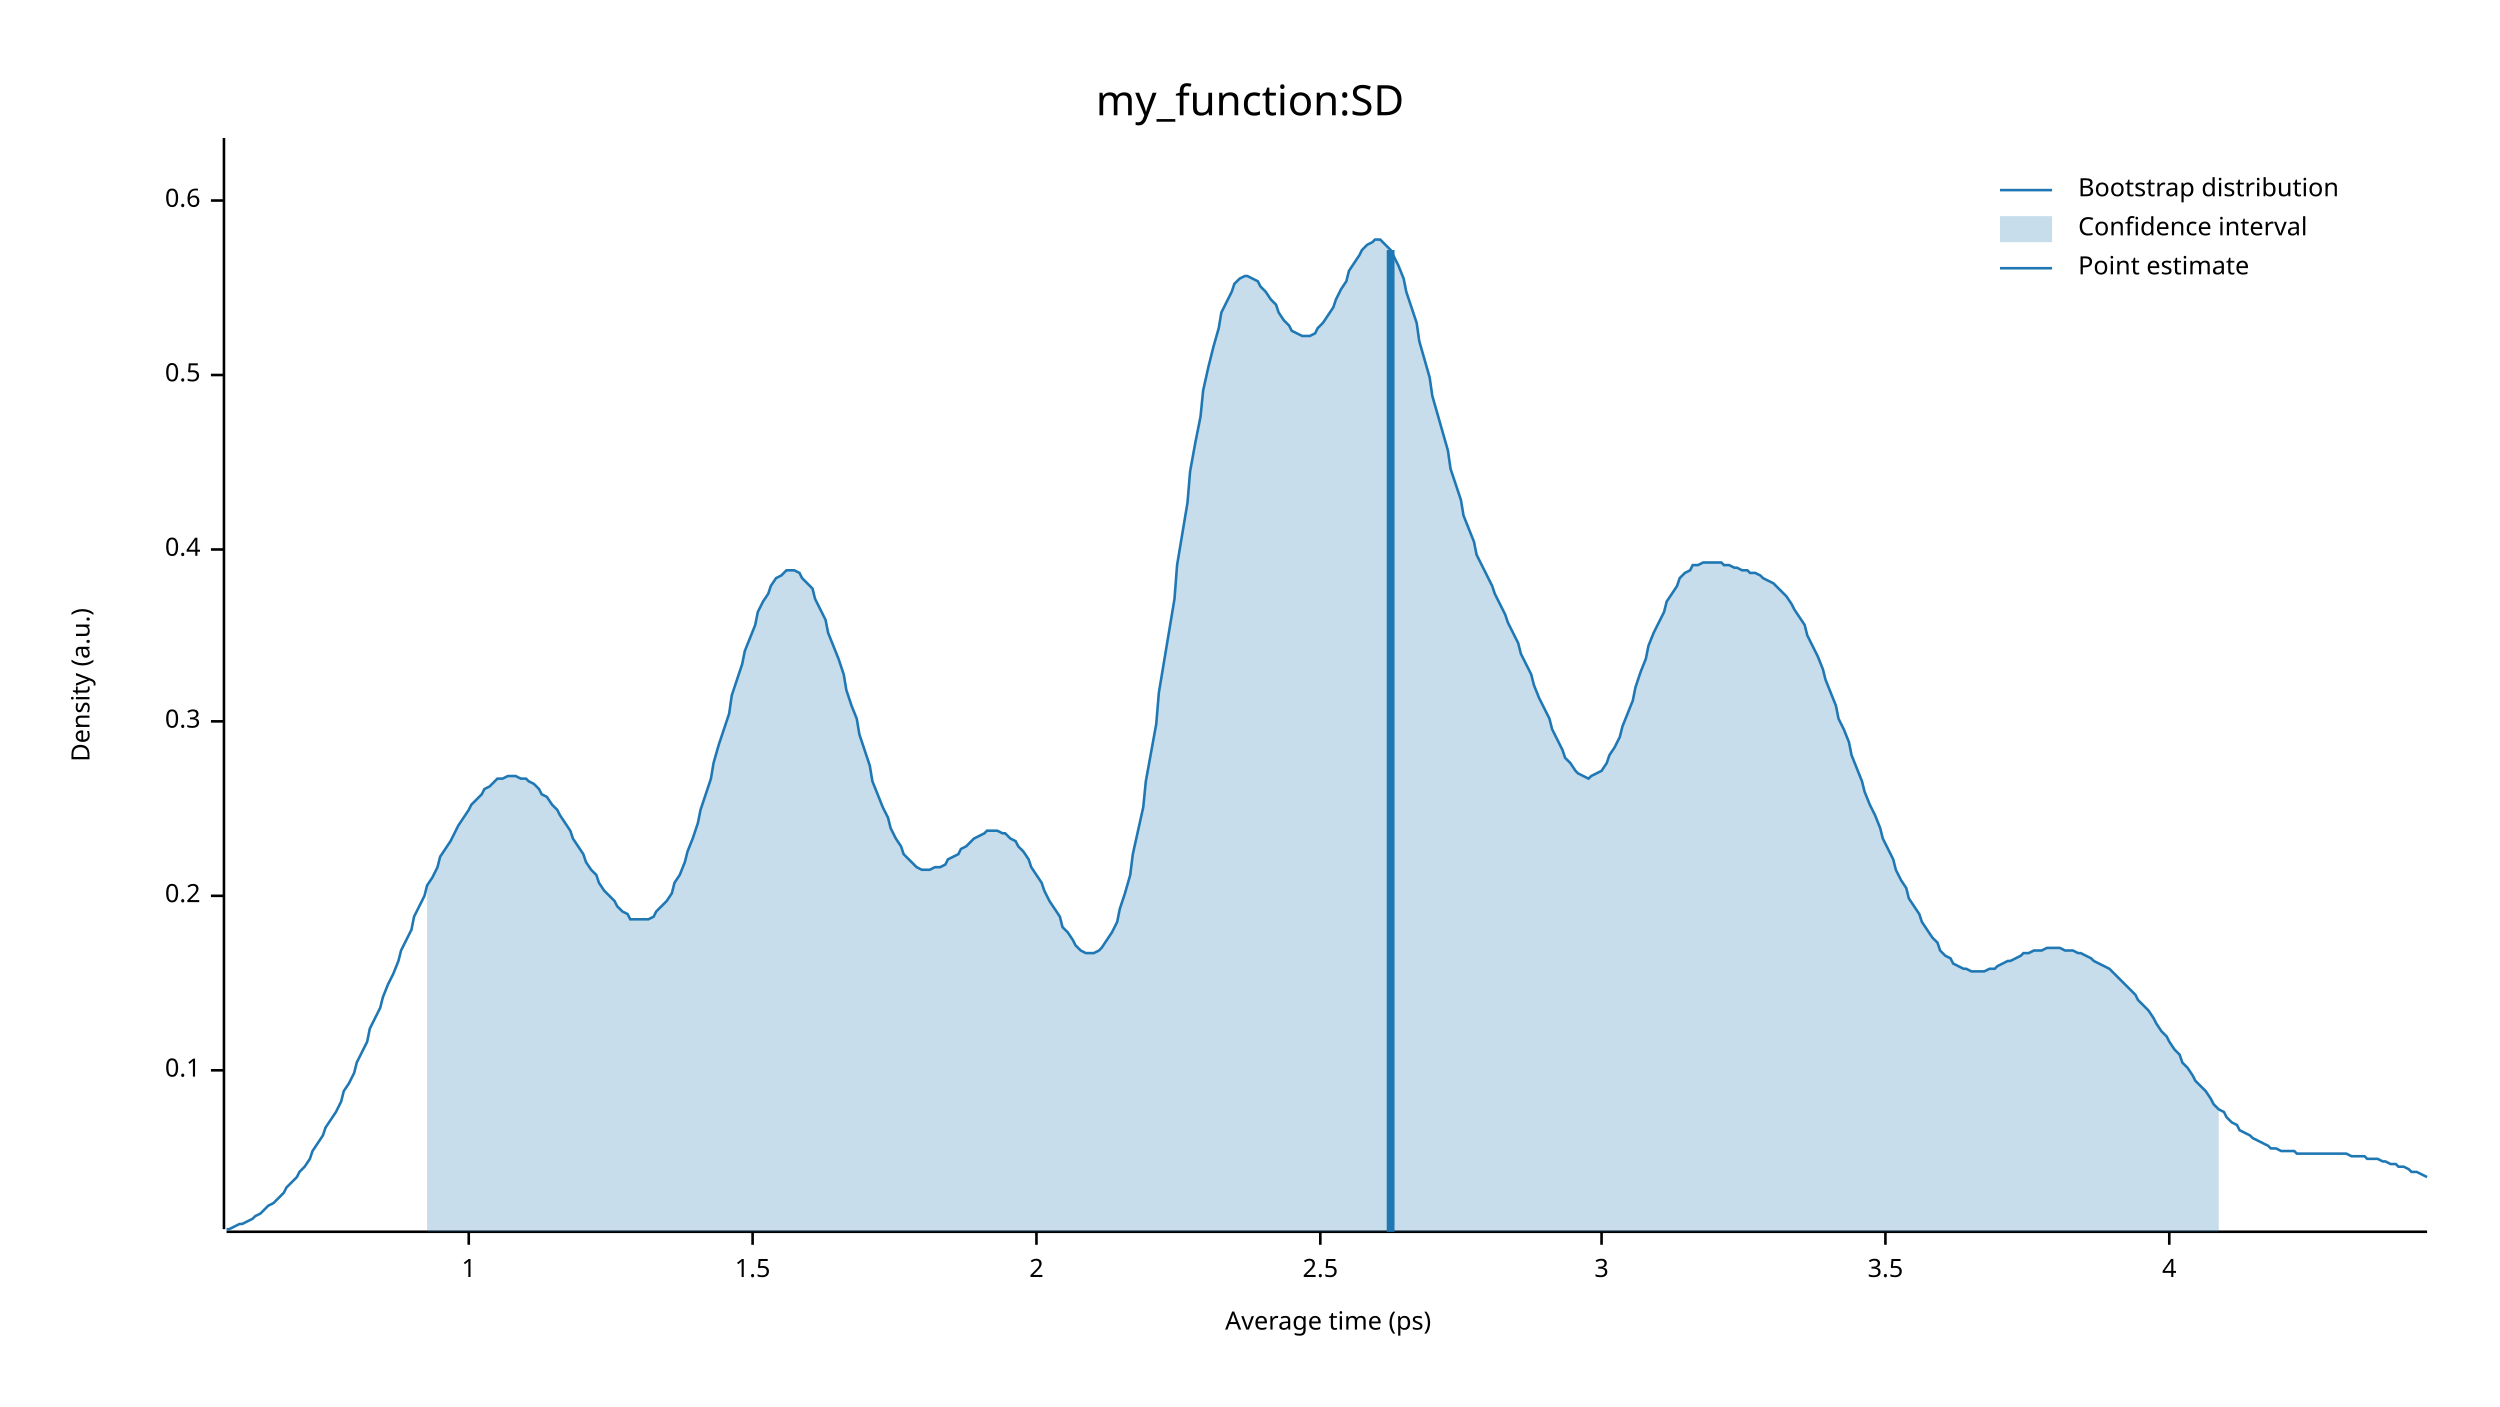
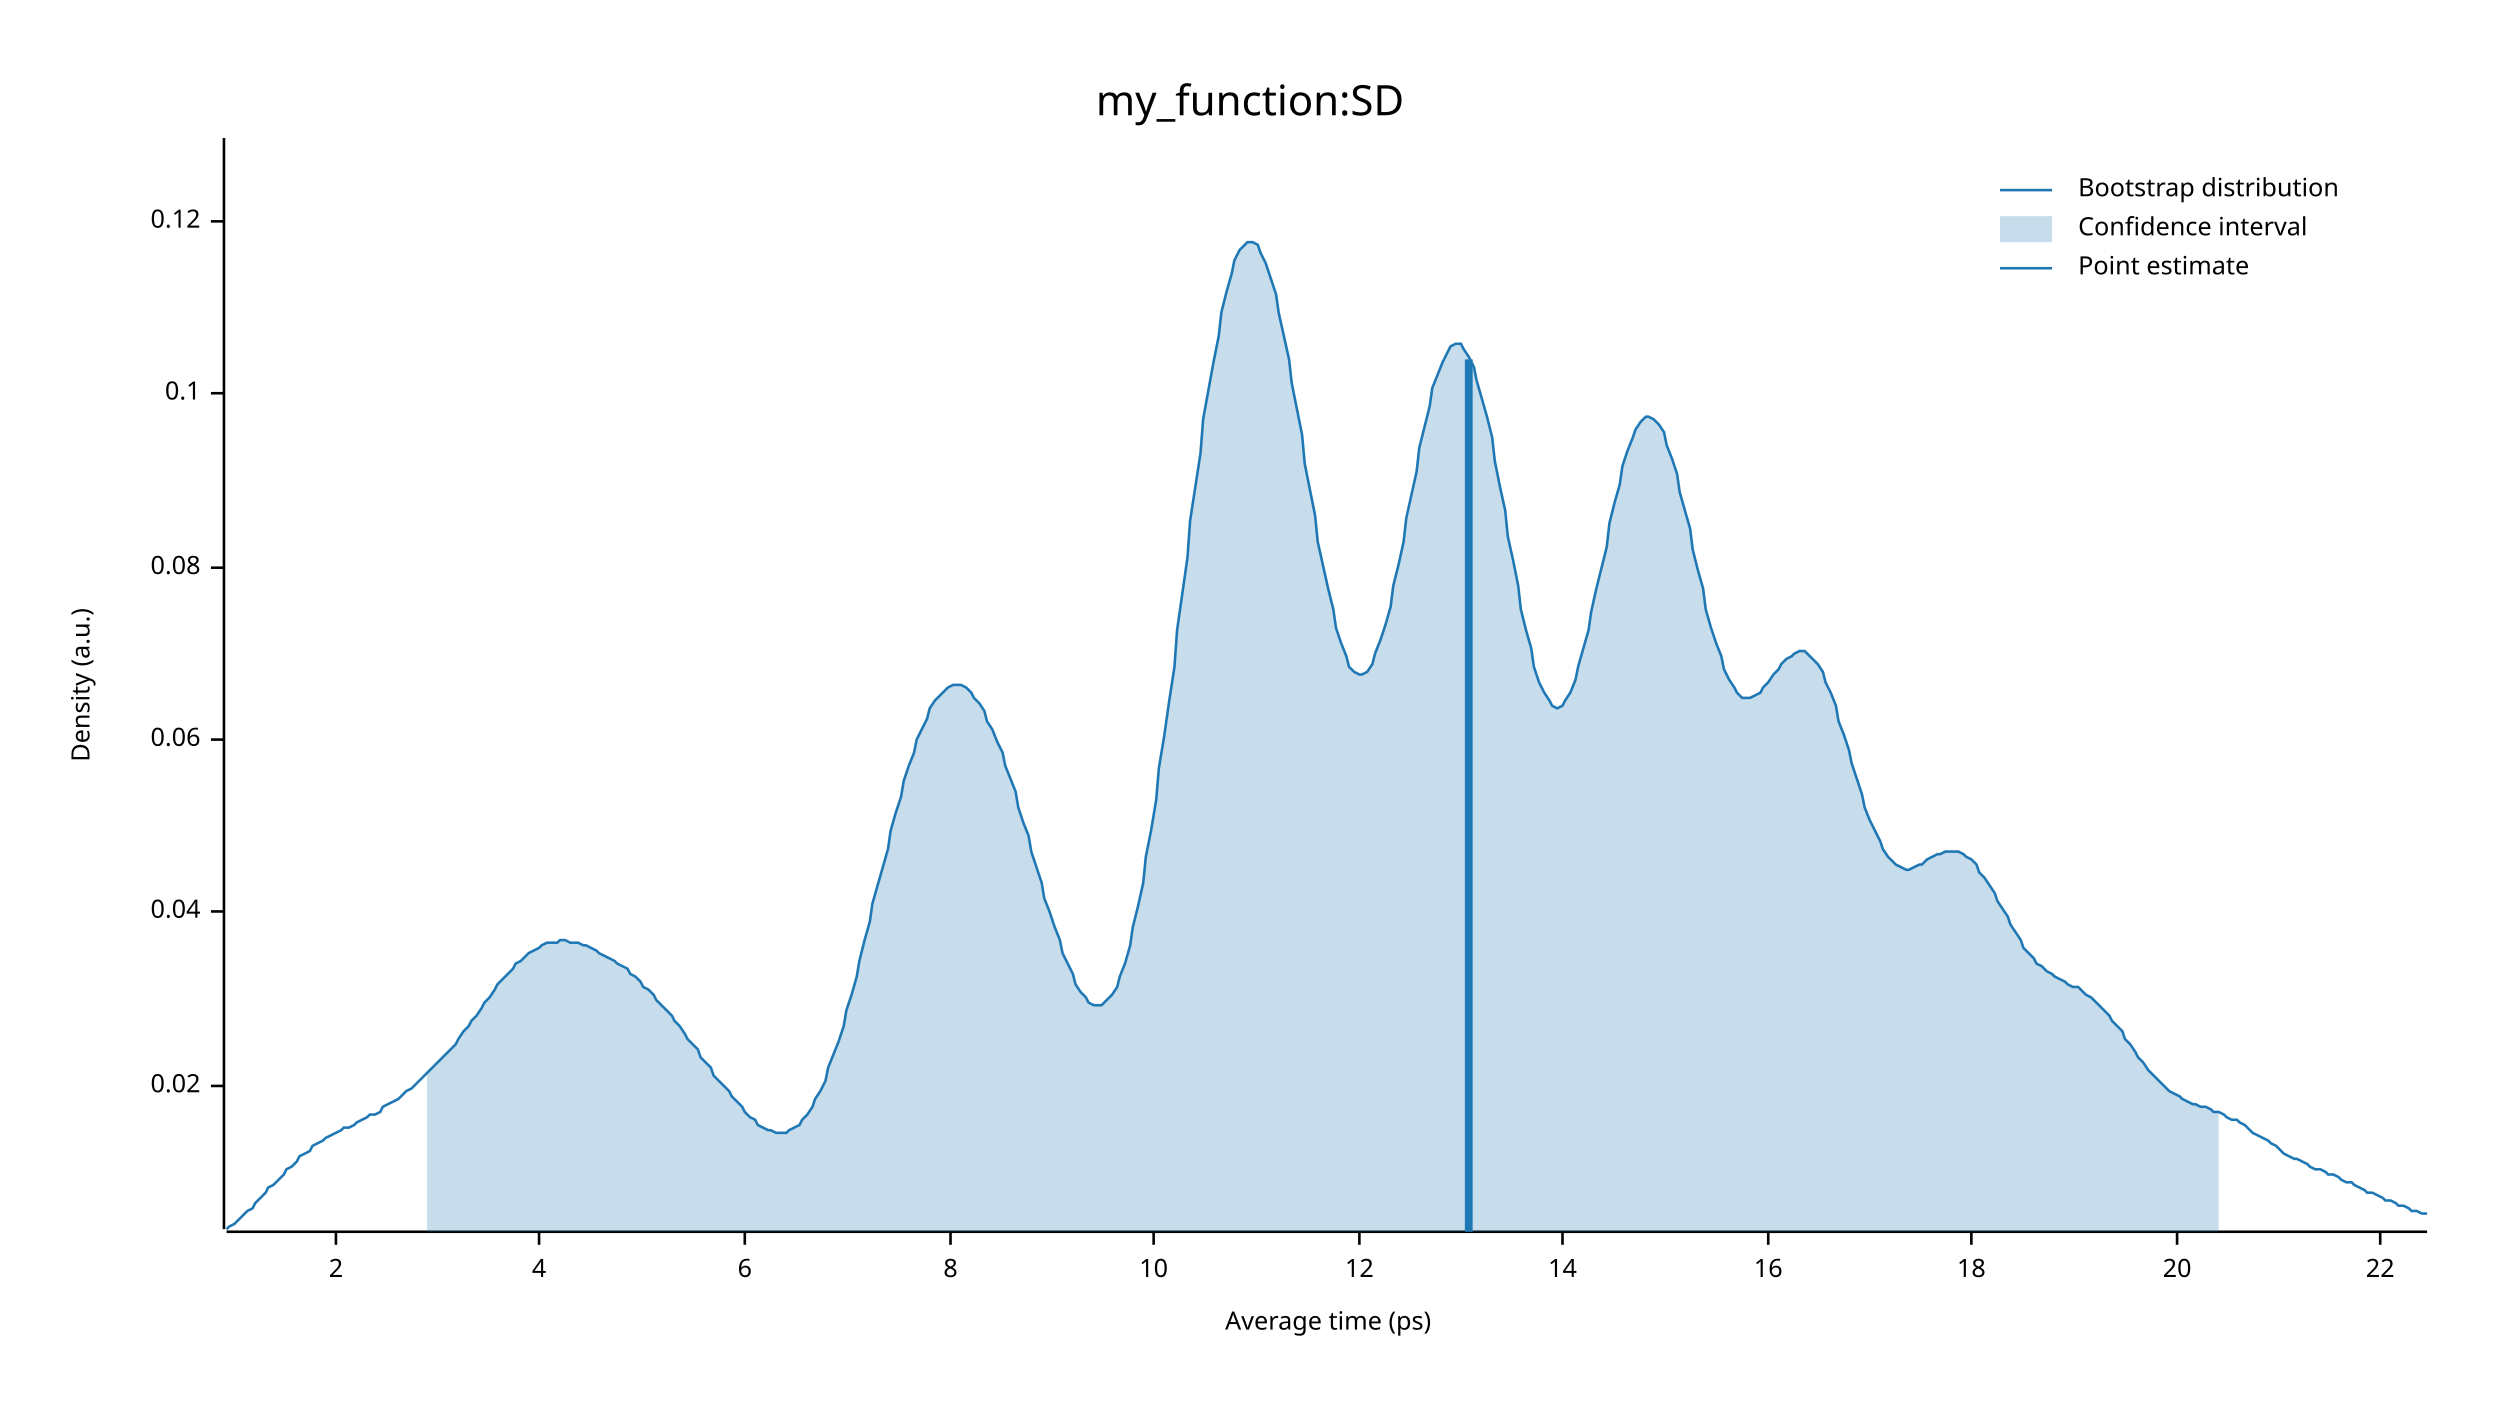
<svg xmlns="http://www.w3.org/2000/svg" width="960" height="540" viewBox="0 0 960 540">
  <text x="480" y="32" dy="0.76em" text-anchor="middle" font-family="sans-serif" font-size="16.129" opacity="1" fill="#000000">
my_function:SD
</text>
  <text x="27" y="263" dy="0.76em" text-anchor="middle" font-family="sans-serif" font-size="9.677" opacity="1" fill="#000000" transform="rotate(270, 27, 263)">
Density (a.u.)
</text>
  <text x="510" y="513" dy="-0.5ex" text-anchor="middle" font-family="sans-serif" font-size="9.677" opacity="1" fill="#000000">
Average time (ps)
</text>
  <polyline fill="none" opacity="1" stroke="#000000" stroke-width="1" points="86,53 86,472 " />
-   <text x="77" y="411" dy="0.5ex" text-anchor="end" font-family="sans-serif" font-size="9.677" opacity="1" fill="#000000">
+   <text x="77" y="417" dy="0.5ex" text-anchor="end" font-family="sans-serif" font-size="9.677" opacity="1" fill="#000000">
+ 0.02
+ </text>
+   <polyline fill="none" opacity="1" stroke="#000000" stroke-width="1" points="81,417 86,417 " />
+   <text x="77" y="350" dy="0.5ex" text-anchor="end" font-family="sans-serif" font-size="9.677" opacity="1" fill="#000000">
+ 0.04
+ </text>
+   <polyline fill="none" opacity="1" stroke="#000000" stroke-width="1" points="81,350 86,350 " />
+   <text x="77" y="284" dy="0.5ex" text-anchor="end" font-family="sans-serif" font-size="9.677" opacity="1" fill="#000000">
+ 0.06
+ </text>
+   <polyline fill="none" opacity="1" stroke="#000000" stroke-width="1" points="81,284 86,284 " />
+   <text x="77" y="218" dy="0.5ex" text-anchor="end" font-family="sans-serif" font-size="9.677" opacity="1" fill="#000000">
+ 0.08
+ </text>
+   <polyline fill="none" opacity="1" stroke="#000000" stroke-width="1" points="81,218 86,218 " />
+   <text x="77" y="151" dy="0.5ex" text-anchor="end" font-family="sans-serif" font-size="9.677" opacity="1" fill="#000000">
0.1
</text>
-   <polyline fill="none" opacity="1" stroke="#000000" stroke-width="1" points="81,411 86,411 " />
-   <text x="77" y="344" dy="0.5ex" text-anchor="end" font-family="sans-serif" font-size="9.677" opacity="1" fill="#000000">
- 0.2
+   <polyline fill="none" opacity="1" stroke="#000000" stroke-width="1" points="81,151 86,151 " />
+   <text x="77" y="85" dy="0.5ex" text-anchor="end" font-family="sans-serif" font-size="9.677" opacity="1" fill="#000000">
+ 0.12
</text>
-   <polyline fill="none" opacity="1" stroke="#000000" stroke-width="1" points="81,344 86,344 " />
-   <text x="77" y="277" dy="0.5ex" text-anchor="end" font-family="sans-serif" font-size="9.677" opacity="1" fill="#000000">
- 0.3
- </text>
-   <polyline fill="none" opacity="1" stroke="#000000" stroke-width="1" points="81,277 86,277 " />
-   <text x="77" y="211" dy="0.5ex" text-anchor="end" font-family="sans-serif" font-size="9.677" opacity="1" fill="#000000">
- 0.4
- </text>
-   <polyline fill="none" opacity="1" stroke="#000000" stroke-width="1" points="81,211 86,211 " />
-   <text x="77" y="144" dy="0.5ex" text-anchor="end" font-family="sans-serif" font-size="9.677" opacity="1" fill="#000000">
- 0.5
- </text>
-   <polyline fill="none" opacity="1" stroke="#000000" stroke-width="1" points="81,144 86,144 " />
-   <text x="77" y="77" dy="0.5ex" text-anchor="end" font-family="sans-serif" font-size="9.677" opacity="1" fill="#000000">
- 0.6
- </text>
-   <polyline fill="none" opacity="1" stroke="#000000" stroke-width="1" points="81,77 86,77 " />
+   <polyline fill="none" opacity="1" stroke="#000000" stroke-width="1" points="81,85 86,85 " />
  <polyline fill="none" opacity="1" stroke="#000000" stroke-width="1" points="87,473 932,473 " />
-   <text x="180" y="483" dy="0.76em" text-anchor="middle" font-family="sans-serif" font-size="9.677" opacity="1" fill="#000000">
- 1
- </text>
-   <polyline fill="none" opacity="1" stroke="#000000" stroke-width="1" points="180,473 180,478 " />
-   <text x="289" y="483" dy="0.76em" text-anchor="middle" font-family="sans-serif" font-size="9.677" opacity="1" fill="#000000">
- 1.5
- </text>
-   <polyline fill="none" opacity="1" stroke="#000000" stroke-width="1" points="289,473 289,478 " />
-   <text x="398" y="483" dy="0.76em" text-anchor="middle" font-family="sans-serif" font-size="9.677" opacity="1" fill="#000000">
+   <text x="129" y="483" dy="0.76em" text-anchor="middle" font-family="sans-serif" font-size="9.677" opacity="1" fill="#000000">
2
</text>
-   <polyline fill="none" opacity="1" stroke="#000000" stroke-width="1" points="398,473 398,478 " />
-   <text x="507" y="483" dy="0.76em" text-anchor="middle" font-family="sans-serif" font-size="9.677" opacity="1" fill="#000000">
- 2.5
- </text>
-   <polyline fill="none" opacity="1" stroke="#000000" stroke-width="1" points="507,473 507,478 " />
-   <text x="615" y="483" dy="0.76em" text-anchor="middle" font-family="sans-serif" font-size="9.677" opacity="1" fill="#000000">
- 3
- </text>
-   <polyline fill="none" opacity="1" stroke="#000000" stroke-width="1" points="615,473 615,478 " />
-   <text x="724" y="483" dy="0.76em" text-anchor="middle" font-family="sans-serif" font-size="9.677" opacity="1" fill="#000000">
- 3.5
- </text>
-   <polyline fill="none" opacity="1" stroke="#000000" stroke-width="1" points="724,473 724,478 " />
-   <text x="833" y="483" dy="0.76em" text-anchor="middle" font-family="sans-serif" font-size="9.677" opacity="1" fill="#000000">
+   <polyline fill="none" opacity="1" stroke="#000000" stroke-width="1" points="129,473 129,478 " />
+   <text x="207" y="483" dy="0.76em" text-anchor="middle" font-family="sans-serif" font-size="9.677" opacity="1" fill="#000000">
4
</text>
-   <polyline fill="none" opacity="1" stroke="#000000" stroke-width="1" points="833,473 833,478 " />
-   <polyline fill="none" opacity="1" stroke="#1F78B4" stroke-width="1" points="87,472 88,472 90,471 92,470 93,470 95,469 97,468 98,467 100,466 102,464 103,463 105,462 107,460 109,458 110,456 112,454 114,452 115,450 117,448 119,445 120,442 122,439 124,436 125,433 127,430 129,427 131,423 132,419 134,416 136,412 137,408 139,404 141,400 142,395 144,391 146,387 147,383 149,378 151,374 153,369 154,365 156,361 158,357 159,352 161,348 163,344 164,340 166,337 168,333 169,329 171,326 173,323 175,319 176,317 178,314 180,311 181,309 183,307 185,305 186,303 188,302 190,300 191,299 193,299 195,298 197,298 198,298 200,299 202,299 203,300 205,301 207,303 208,305 210,306 212,309 214,311 215,313 217,316 219,319 220,322 222,325 224,328 225,331 227,334 229,336 230,339 232,342 234,344 236,346 237,348 239,350 241,351 242,353 244,353 246,353 247,353 249,353 251,352 252,350 254,348 256,346 258,343 259,339 261,336 263,331 264,327 266,322 268,316 269,311 271,305 273,299 274,293 276,286 278,280 280,274 281,267 283,261 285,255 286,250 288,245 290,240 291,235 293,231 295,228 296,225 298,222 300,221 302,219 303,219 305,219 307,220 308,222 310,224 312,226 313,230 315,234 317,238 318,243 320,248 322,253 324,259 325,265 327,271 329,276 330,282 332,288 334,294 335,300 337,305 339,310 341,314 342,318 344,322 346,325 347,328 349,330 351,332 352,333 354,334 356,334 357,334 359,333 361,333 363,332 364,330 366,329 368,328 369,326 371,325 373,323 374,322 376,321 378,320 379,319 381,319 383,319 385,320 386,320 388,322 390,323 391,325 393,327 395,330 396,333 398,336 400,339 401,342 403,346 405,349 407,352 408,356 410,358 412,361 413,363 415,365 417,366 418,366 420,366 422,365 423,364 425,361 427,358 429,354 430,349 432,343 434,336 435,328 437,319 439,310 440,300 442,289 444,278 445,266 447,254 449,242 451,230 452,217 454,205 456,193 457,181 459,170 461,160 462,150 464,141 466,133 468,126 469,120 471,116 473,112 474,109 476,107 478,106 479,106 481,107 483,108 484,110 486,112 488,115 490,117 491,120 493,123 495,125 496,127 498,128 500,129 501,129 503,129 505,128 506,126 508,124 510,121 512,118 513,115 515,111 517,108 518,104 520,101 522,98 523,96 525,94 527,93 528,92 530,92 532,94 534,96 535,98 537,102 539,107 540,112 542,118 544,124 545,131 547,138 549,145 550,152 552,159 554,166 556,173 557,180 559,186 561,192 562,198 564,203 566,208 567,213 569,217 571,221 573,225 574,228 576,232 578,236 579,239 581,243 583,247 584,251 586,255 588,259 589,263 591,268 593,272 595,276 596,280 598,284 600,288 601,291 603,293 605,296 606,297 608,298 610,299 611,298 613,297 615,296 617,293 618,290 620,287 622,283 623,279 625,274 627,269 628,264 630,258 632,253 633,248 635,243 637,239 639,235 640,231 642,228 644,225 645,222 647,220 649,219 650,217 652,217 654,216 655,216 657,216 659,216 661,216 662,217 664,217 666,218 667,218 669,219 671,219 672,220 674,220 676,221 677,222 679,223 681,224 683,226 684,227 686,229 688,232 689,234 691,237 693,240 694,244 696,248 698,252 700,257 701,261 703,266 705,271 706,276 708,280 710,285 711,290 713,295 715,300 716,304 718,309 720,313 722,318 723,322 725,326 727,330 728,334 730,338 732,341 733,345 735,348 737,351 738,354 740,357 742,360 744,362 745,365 747,367 749,368 750,370 752,371 754,372 755,372 757,373 759,373 760,373 762,373 764,372 766,372 767,371 769,370 771,369 772,369 774,368 776,367 777,366 779,366 781,365 782,365 784,365 786,364 788,364 789,364 791,364 793,365 794,365 796,365 798,366 799,366 801,367 803,368 804,369 806,370 808,371 810,372 811,373 813,375 815,377 816,378 818,380 820,382 821,384 823,386 825,388 827,391 828,393 830,396 832,398 833,400 835,403 837,405 838,408 840,410 842,413 843,415 845,417 847,419 849,422 850,424 852,426 854,427 855,429 857,431 859,432 860,434 862,435 864,436 865,437 867,438 869,439 871,440 872,441 874,441 876,442 877,442 879,442 881,442 882,443 884,443 886,443 887,443 889,443 891,443 893,443 894,443 896,443 898,443 899,443 901,443 903,444 904,444 906,444 908,444 909,445 911,445 913,445 915,446 916,446 918,447 920,447 921,448 923,448 925,449 926,450 928,450 930,451 932,452 " />
-   <polygon opacity="0.25" fill="#1F78B4" points="164,340 166,337 168,333 169,329 171,326 173,323 175,319 176,317 178,314 180,311 181,309 183,307 185,305 186,303 188,302 190,300 191,299 193,299 195,298 197,298 198,298 200,299 202,299 203,300 205,301 207,303 208,305 210,306 212,309 214,311 215,313 217,316 219,319 220,322 222,325 224,328 225,331 227,334 229,336 230,339 232,342 234,344 236,346 237,348 239,350 241,351 242,353 244,353 246,353 247,353 249,353 251,352 252,350 254,348 256,346 258,343 259,339 261,336 263,331 264,327 266,322 268,316 269,311 271,305 273,299 274,293 276,286 278,280 280,274 281,267 283,261 285,255 286,250 288,245 290,240 291,235 293,231 295,228 296,225 298,222 300,221 302,219 303,219 305,219 307,220 308,222 310,224 312,226 313,230 315,234 317,238 318,243 320,248 322,253 324,259 325,265 327,271 329,276 330,282 332,288 334,294 335,300 337,305 339,310 341,314 342,318 344,322 346,325 347,328 349,330 351,332 352,333 354,334 356,334 357,334 359,333 361,333 363,332 364,330 366,329 368,328 369,326 371,325 373,323 374,322 376,321 378,320 379,319 381,319 383,319 385,320 386,320 388,322 390,323 391,325 393,327 395,330 396,333 398,336 400,339 401,342 403,346 405,349 407,352 408,356 410,358 412,361 413,363 415,365 417,366 418,366 420,366 422,365 423,364 425,361 427,358 429,354 430,349 432,343 434,336 435,328 437,319 439,310 440,300 442,289 444,278 445,266 447,254 449,242 451,230 452,217 454,205 456,193 457,181 459,170 461,160 462,150 464,141 466,133 468,126 469,120 471,116 473,112 474,109 476,107 478,106 479,106 481,107 483,108 484,110 486,112 488,115 490,117 491,120 493,123 495,125 496,127 498,128 500,129 501,129 503,129 505,128 506,126 508,124 510,121 512,118 513,115 515,111 517,108 518,104 520,101 522,98 523,96 525,94 527,93 528,92 530,92 532,94 534,96 535,98 537,102 539,107 540,112 542,118 544,124 545,131 547,138 549,145 550,152 552,159 554,166 556,173 557,180 559,186 561,192 562,198 564,203 566,208 567,213 569,217 571,221 573,225 574,228 576,232 578,236 579,239 581,243 583,247 584,251 586,255 588,259 589,263 591,268 593,272 595,276 596,280 598,284 600,288 601,291 603,293 605,296 606,297 608,298 610,299 611,298 613,297 615,296 617,293 618,290 620,287 622,283 623,279 625,274 627,269 628,264 630,258 632,253 633,248 635,243 637,239 639,235 640,231 642,228 644,225 645,222 647,220 649,219 650,217 652,217 654,216 655,216 657,216 659,216 661,216 662,217 664,217 666,218 667,218 669,219 671,219 672,220 674,220 676,221 677,222 679,223 681,224 683,226 684,227 686,229 688,232 689,234 691,237 693,240 694,244 696,248 698,252 700,257 701,261 703,266 705,271 706,276 708,280 710,285 711,290 713,295 715,300 716,304 718,309 720,313 722,318 723,322 725,326 727,330 728,334 730,338 732,341 733,345 735,348 737,351 738,354 740,357 742,360 744,362 745,365 747,367 749,368 750,370 752,371 754,372 755,372 757,373 759,373 760,373 762,373 764,372 766,372 767,371 769,370 771,369 772,369 774,368 776,367 777,366 779,366 781,365 782,365 784,365 786,364 788,364 789,364 791,364 793,365 794,365 796,365 798,366 799,366 801,367 803,368 804,369 806,370 808,371 810,372 811,373 813,375 815,377 816,378 818,380 820,382 821,384 823,386 825,388 827,391 828,393 830,396 832,398 833,400 835,403 837,405 838,408 840,410 842,413 843,415 845,417 847,419 849,422 850,424 852,426 852,473 164,473 " />
-   <polyline fill="none" opacity="1" stroke="#1F78B4" stroke-width="3" points="534,473 534,96 " />
+   <polyline fill="none" opacity="1" stroke="#000000" stroke-width="1" points="207,473 207,478 " />
+   <text x="286" y="483" dy="0.76em" text-anchor="middle" font-family="sans-serif" font-size="9.677" opacity="1" fill="#000000">
+ 6
+ </text>
+   <polyline fill="none" opacity="1" stroke="#000000" stroke-width="1" points="286,473 286,478 " />
+   <text x="365" y="483" dy="0.76em" text-anchor="middle" font-family="sans-serif" font-size="9.677" opacity="1" fill="#000000">
+ 8
+ </text>
+   <polyline fill="none" opacity="1" stroke="#000000" stroke-width="1" points="365,473 365,478 " />
+   <text x="443" y="483" dy="0.76em" text-anchor="middle" font-family="sans-serif" font-size="9.677" opacity="1" fill="#000000">
+ 10
+ </text>
+   <polyline fill="none" opacity="1" stroke="#000000" stroke-width="1" points="443,473 443,478 " />
+   <text x="522" y="483" dy="0.76em" text-anchor="middle" font-family="sans-serif" font-size="9.677" opacity="1" fill="#000000">
+ 12
+ </text>
+   <polyline fill="none" opacity="1" stroke="#000000" stroke-width="1" points="522,473 522,478 " />
+   <text x="600" y="483" dy="0.76em" text-anchor="middle" font-family="sans-serif" font-size="9.677" opacity="1" fill="#000000">
+ 14
+ </text>
+   <polyline fill="none" opacity="1" stroke="#000000" stroke-width="1" points="600,473 600,478 " />
+   <text x="679" y="483" dy="0.76em" text-anchor="middle" font-family="sans-serif" font-size="9.677" opacity="1" fill="#000000">
+ 16
+ </text>
+   <polyline fill="none" opacity="1" stroke="#000000" stroke-width="1" points="679,473 679,478 " />
+   <text x="757" y="483" dy="0.76em" text-anchor="middle" font-family="sans-serif" font-size="9.677" opacity="1" fill="#000000">
+ 18
+ </text>
+   <polyline fill="none" opacity="1" stroke="#000000" stroke-width="1" points="757,473 757,478 " />
+   <text x="836" y="483" dy="0.76em" text-anchor="middle" font-family="sans-serif" font-size="9.677" opacity="1" fill="#000000">
+ 20
+ </text>
+   <polyline fill="none" opacity="1" stroke="#000000" stroke-width="1" points="836,473 836,478 " />
+   <text x="914" y="483" dy="0.76em" text-anchor="middle" font-family="sans-serif" font-size="9.677" opacity="1" fill="#000000">
+ 22
+ </text>
+   <polyline fill="none" opacity="1" stroke="#000000" stroke-width="1" points="914,473 914,478 " />
+   <polyline fill="none" opacity="1" stroke="#1F78B4" stroke-width="1" points="87,472 88,471 90,470 92,468 93,467 95,465 97,464 98,462 100,460 102,458 103,456 105,455 107,453 109,451 110,449 112,448 114,446 115,444 117,443 119,442 120,440 122,439 124,438 125,437 127,436 129,435 131,434 132,433 134,433 136,432 137,431 139,430 141,429 142,428 144,428 146,427 147,425 149,424 151,423 153,422 154,421 156,419 158,418 159,417 161,415 163,413 164,412 166,410 168,408 169,407 171,405 173,403 175,401 176,399 178,396 180,394 181,392 183,390 185,387 186,385 188,383 190,380 191,378 193,376 195,374 197,372 198,370 200,369 202,367 203,366 205,365 207,364 208,363 210,362 212,362 214,362 215,361 217,361 219,362 220,362 222,362 224,363 225,363 227,364 229,365 230,366 232,367 234,368 236,369 237,370 239,371 241,372 242,374 244,375 246,377 247,379 249,380 251,382 252,384 254,386 256,388 258,390 259,392 261,394 263,397 264,399 266,401 268,403 269,406 271,408 273,410 274,413 276,415 278,417 280,419 281,421 283,423 285,425 286,427 288,429 290,430 291,432 293,433 295,434 296,434 298,435 300,435 302,435 303,434 305,433 307,432 308,430 310,428 312,425 313,422 315,419 317,415 318,410 320,405 322,400 324,394 325,388 327,382 329,375 330,369 332,361 334,354 335,347 337,340 339,333 341,326 342,319 344,312 346,306 347,300 349,294 351,289 352,284 354,280 356,276 357,272 359,269 361,267 363,265 364,264 366,263 368,263 369,263 371,264 373,266 374,268 376,270 378,273 379,277 381,280 383,285 385,289 386,294 388,299 390,304 391,310 393,316 395,321 396,327 398,333 400,339 401,345 403,350 405,356 407,361 408,366 410,370 412,374 413,378 415,381 417,383 418,385 420,386 422,386 423,386 425,384 427,382 429,379 430,375 432,370 434,363 435,356 437,348 439,339 440,329 442,319 444,307 445,295 447,283 449,269 451,256 452,242 454,228 456,214 457,200 459,187 461,174 462,161 464,150 466,139 468,129 469,120 471,112 473,105 474,100 476,96 478,94 479,93 481,93 483,94 484,97 486,101 488,107 490,113 491,120 493,129 495,138 496,147 498,157 500,167 501,178 503,188 505,198 506,208 508,217 510,226 512,234 513,241 515,247 517,252 518,256 520,258 522,259 523,259 525,258 527,255 528,251 530,246 532,240 534,233 535,225 537,217 539,208 540,199 542,190 544,181 545,172 547,164 549,156 550,149 552,144 554,139 556,135 557,133 559,132 561,132 562,134 564,137 566,141 567,146 569,153 571,160 573,168 574,177 576,187 578,196 579,206 581,215 583,225 584,234 586,242 588,249 589,256 591,262 593,266 595,269 596,271 598,272 600,271 601,269 603,266 605,261 606,256 608,249 610,242 611,235 613,226 615,218 617,210 618,201 620,193 622,186 623,179 625,173 627,168 628,165 630,162 632,160 633,160 635,161 637,163 639,166 640,171 642,176 644,182 645,189 647,196 649,203 650,211 652,219 654,226 655,234 657,241 659,247 661,252 662,257 664,261 666,264 667,266 669,268 671,268 672,268 674,267 676,266 677,264 679,262 681,259 683,257 684,255 686,253 688,252 689,251 691,250 693,250 694,251 696,253 698,255 700,258 701,262 703,266 705,271 706,277 708,282 710,288 711,293 713,299 715,305 716,310 718,315 720,319 722,323 723,326 725,329 727,331 728,332 730,333 732,334 733,334 735,333 737,332 738,332 740,330 742,329 744,328 745,328 747,327 749,327 750,327 752,327 754,328 755,329 757,330 759,332 760,335 762,337 764,340 766,343 767,346 769,349 771,352 772,355 774,358 776,361 777,364 779,366 781,368 782,370 784,371 786,373 788,374 789,375 791,376 793,377 794,378 796,379 798,379 799,380 801,382 803,383 804,384 806,386 808,388 810,390 811,392 813,394 815,396 816,399 818,401 820,404 821,406 823,408 825,411 827,413 828,414 830,416 832,418 833,419 835,420 837,421 838,422 840,423 842,424 843,424 845,425 847,425 849,426 850,427 852,427 854,428 855,429 857,430 859,430 860,431 862,432 864,434 865,435 867,436 869,437 871,438 872,439 874,440 876,442 877,443 879,444 881,445 882,445 884,446 886,447 887,448 889,449 891,449 893,450 894,451 896,451 898,452 899,453 901,454 903,454 904,455 906,456 908,457 909,458 911,458 913,459 915,460 916,461 918,461 920,462 921,463 923,463 925,464 926,465 928,465 930,466 932,466 " />
+   <polygon opacity="0.25" fill="#1F78B4" points="164,412 166,410 168,408 169,407 171,405 173,403 175,401 176,399 178,396 180,394 181,392 183,390 185,387 186,385 188,383 190,380 191,378 193,376 195,374 197,372 198,370 200,369 202,367 203,366 205,365 207,364 208,363 210,362 212,362 214,362 215,361 217,361 219,362 220,362 222,362 224,363 225,363 227,364 229,365 230,366 232,367 234,368 236,369 237,370 239,371 241,372 242,374 244,375 246,377 247,379 249,380 251,382 252,384 254,386 256,388 258,390 259,392 261,394 263,397 264,399 266,401 268,403 269,406 271,408 273,410 274,413 276,415 278,417 280,419 281,421 283,423 285,425 286,427 288,429 290,430 291,432 293,433 295,434 296,434 298,435 300,435 302,435 303,434 305,433 307,432 308,430 310,428 312,425 313,422 315,419 317,415 318,410 320,405 322,400 324,394 325,388 327,382 329,375 330,369 332,361 334,354 335,347 337,340 339,333 341,326 342,319 344,312 346,306 347,300 349,294 351,289 352,284 354,280 356,276 357,272 359,269 361,267 363,265 364,264 366,263 368,263 369,263 371,264 373,266 374,268 376,270 378,273 379,277 381,280 383,285 385,289 386,294 388,299 390,304 391,310 393,316 395,321 396,327 398,333 400,339 401,345 403,350 405,356 407,361 408,366 410,370 412,374 413,378 415,381 417,383 418,385 420,386 422,386 423,386 425,384 427,382 429,379 430,375 432,370 434,363 435,356 437,348 439,339 440,329 442,319 444,307 445,295 447,283 449,269 451,256 452,242 454,228 456,214 457,200 459,187 461,174 462,161 464,150 466,139 468,129 469,120 471,112 473,105 474,100 476,96 478,94 479,93 481,93 483,94 484,97 486,101 488,107 490,113 491,120 493,129 495,138 496,147 498,157 500,167 501,178 503,188 505,198 506,208 508,217 510,226 512,234 513,241 515,247 517,252 518,256 520,258 522,259 523,259 525,258 527,255 528,251 530,246 532,240 534,233 535,225 537,217 539,208 540,199 542,190 544,181 545,172 547,164 549,156 550,149 552,144 554,139 556,135 557,133 559,132 561,132 562,134 564,137 566,141 567,146 569,153 571,160 573,168 574,177 576,187 578,196 579,206 581,215 583,225 584,234 586,242 588,249 589,256 591,262 593,266 595,269 596,271 598,272 600,271 601,269 603,266 605,261 606,256 608,249 610,242 611,235 613,226 615,218 617,210 618,201 620,193 622,186 623,179 625,173 627,168 628,165 630,162 632,160 633,160 635,161 637,163 639,166 640,171 642,176 644,182 645,189 647,196 649,203 650,211 652,219 654,226 655,234 657,241 659,247 661,252 662,257 664,261 666,264 667,266 669,268 671,268 672,268 674,267 676,266 677,264 679,262 681,259 683,257 684,255 686,253 688,252 689,251 691,250 693,250 694,251 696,253 698,255 700,258 701,262 703,266 705,271 706,277 708,282 710,288 711,293 713,299 715,305 716,310 718,315 720,319 722,323 723,326 725,329 727,331 728,332 730,333 732,334 733,334 735,333 737,332 738,332 740,330 742,329 744,328 745,328 747,327 749,327 750,327 752,327 754,328 755,329 757,330 759,332 760,335 762,337 764,340 766,343 767,346 769,349 771,352 772,355 774,358 776,361 777,364 779,366 781,368 782,370 784,371 786,373 788,374 789,375 791,376 793,377 794,378 796,379 798,379 799,380 801,382 803,383 804,384 806,386 808,388 810,390 811,392 813,394 815,396 816,399 818,401 820,404 821,406 823,408 825,411 827,413 828,414 830,416 832,418 833,419 835,420 837,421 838,422 840,423 842,424 843,424 845,425 847,425 849,426 850,427 852,427 852,473 164,473 " />
+   <polyline fill="none" opacity="1" stroke="#1F78B4" stroke-width="3" points="564,473 564,138 " />
  <text x="798" y="68" dy="0.76em" text-anchor="start" font-family="sans-serif" font-size="9.677" opacity="1" fill="#000000">
Bootstrap distribution
</text>
  <text x="798" y="83" dy="0.76em" text-anchor="start" font-family="sans-serif" font-size="9.677" opacity="1" fill="#000000">
Confidence interval
</text>
  <text x="798" y="98" dy="0.76em" text-anchor="start" font-family="sans-serif" font-size="9.677" opacity="1" fill="#000000">
Point estimate
</text>
  <polyline fill="none" opacity="1" stroke="#1F78B4" stroke-width="1" points="768,73 788,73 " />
  <rect x="768" y="83" width="20" height="10" opacity="0.25" fill="#1F78B4" stroke="none" />
  <polyline fill="none" opacity="1" stroke="#1F78B4" stroke-width="1" points="768,103 788,103 " />
</svg>
